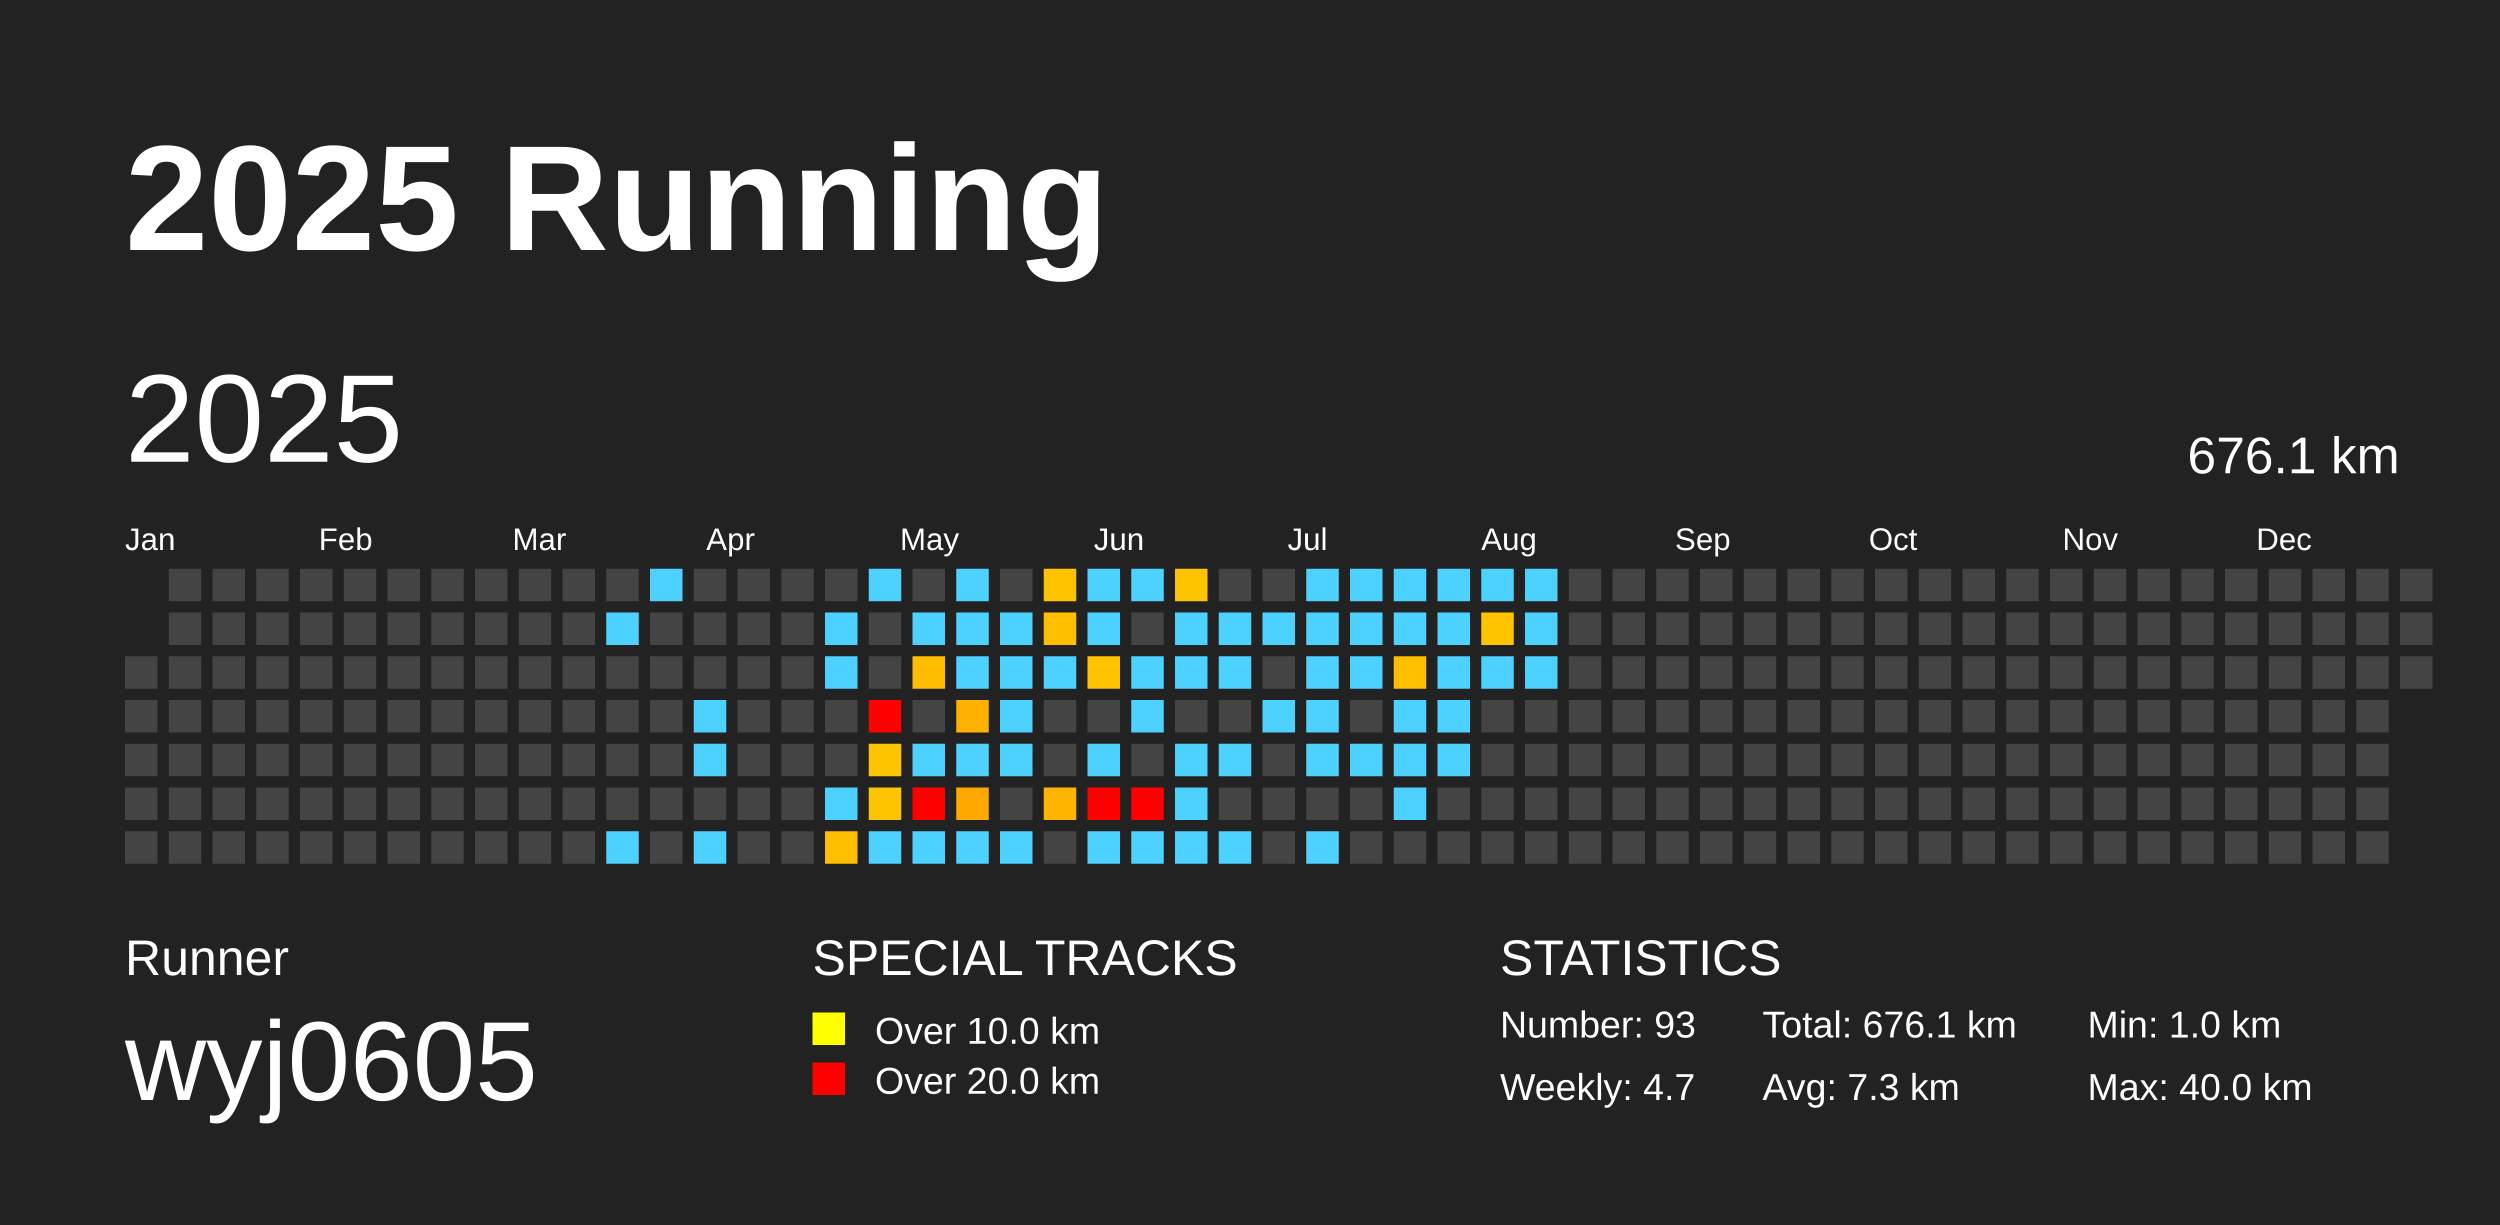
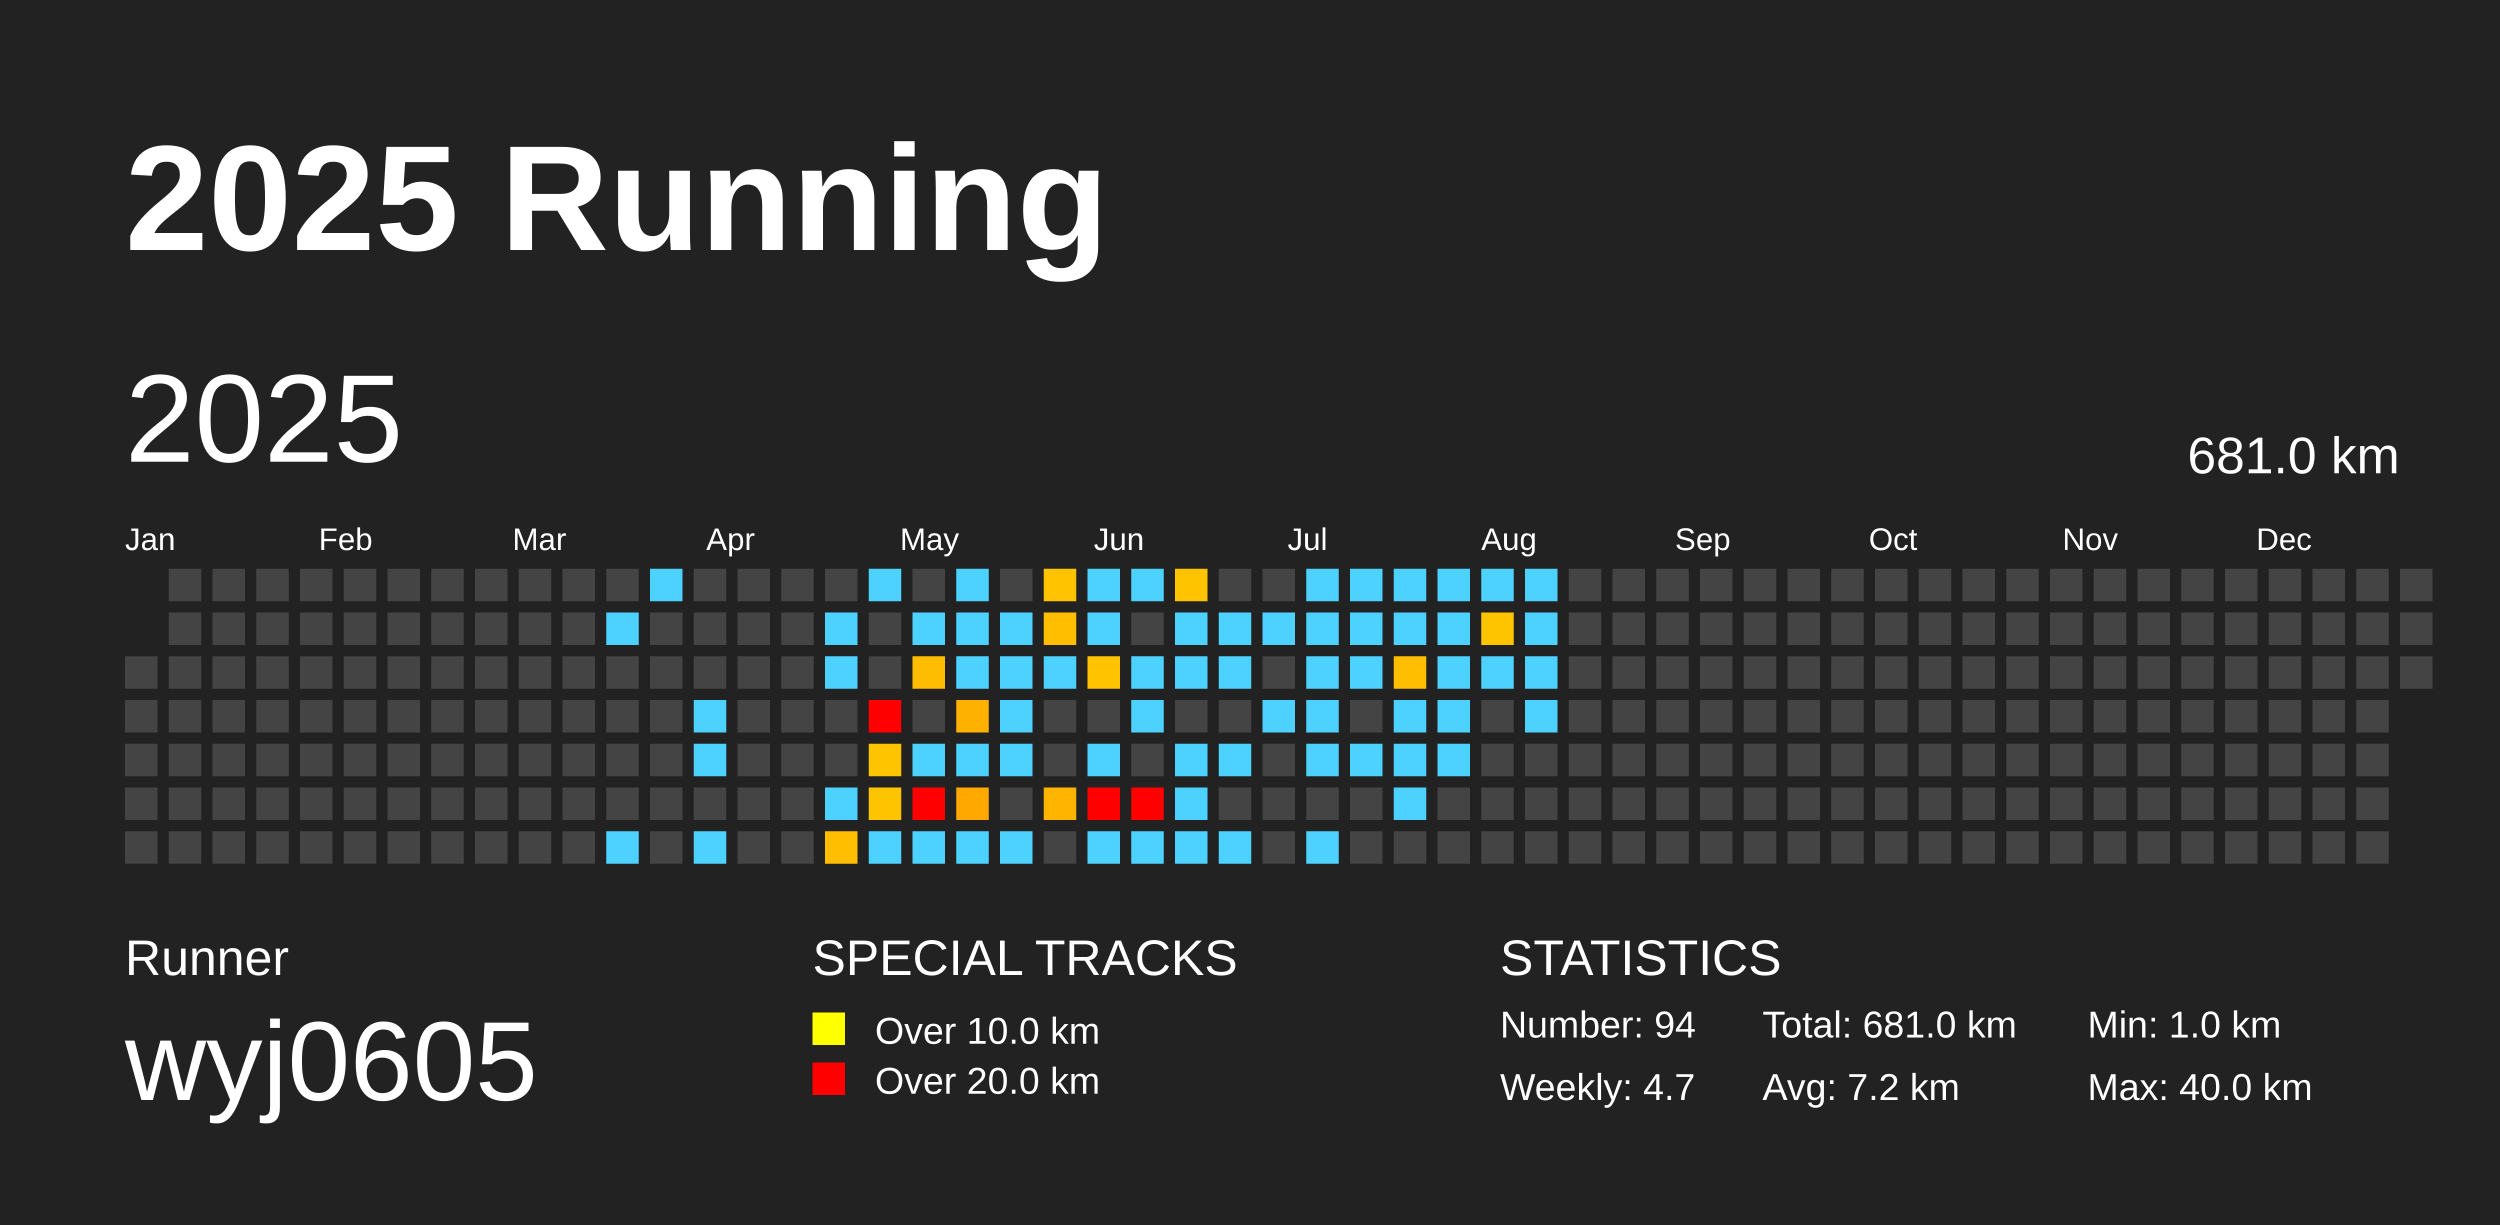
<svg xmlns="http://www.w3.org/2000/svg" baseProfile="full" height="98mm" version="1.1" viewBox="0,0,200,98" width="200mm">
  <defs />
  <rect fill="#222222" height="98" width="200" x="0" y="0" />
  <text fill="#FFFFFF" style="font-size:12px; font-family:Arial; font-weight:bold;" x="10" y="20">2025 Running</text>
  <text fill="#FFFFFF" style="font-size:4px; font-family:Arial" x="10" y="78">Runner</text>
  <text fill="#FFFFFF" style="font-size:9px; font-family:Arial" x="10" y="88">wyj0605</text>
  <text fill="#FFFFFF" style="font-size:4px; font-family:Arial" x="65" y="78">SPECIAL TRACKS</text>
  <rect fill="yellow" height="2.6" width="2.6" x="65" y="81" />
  <text fill="#FFFFFF" style="font-size:3px; font-family:Arial" x="70" y="83.5">Over 10.0 km</text>
  <rect fill="red" height="2.6" width="2.6" x="65" y="85" />
  <text fill="#FFFFFF" style="font-size:3px; font-family:Arial" x="70" y="87.5">Over 20.0 km</text>
  <text fill="#FFFFFF" style="font-size:4px; font-family:Arial" x="120" y="78">STATISTICS</text>
-   <text fill="#FFFFFF" style="font-size:3px; font-family:Arial" x="120" y="83">Number: 93</text>
+   <text fill="#FFFFFF" style="font-size:3px; font-family:Arial" x="120" y="83">Number: 94</text>
  <text fill="#FFFFFF" style="font-size:3px; font-family:Arial" x="120" y="88">Weekly: 4.7</text>
-   <text fill="#FFFFFF" style="font-size:3px; font-family:Arial" x="141" y="83">Total: 676.1 km</text>
-   <text fill="#FFFFFF" style="font-size:3px; font-family:Arial" x="141" y="88">Avg: 7.3 km</text>
+   <text fill="#FFFFFF" style="font-size:3px; font-family:Arial" x="141" y="83">Total: 681.0 km</text>
+   <text fill="#FFFFFF" style="font-size:3px; font-family:Arial" x="141" y="88">Avg: 7.2 km</text>
  <text fill="#FFFFFF" style="font-size:3px; font-family:Arial" x="167" y="83">Min: 1.0 km</text>
  <text fill="#FFFFFF" style="font-size:3px; font-family:Arial" x="167" y="88">Max: 40.0 km</text>
  <text dominant-baseline="hanging" fill="#FFFFFF" style="font-size:10.0px; font-family:Arial;" x="10" y="30">2025</text>
-   <text dominant-baseline="hanging" fill="#FFFFFF" style="font-size:4.125px; font-family:Arial;" x="175" y="35">676.1 km</text>
+   <text dominant-baseline="hanging" fill="#FFFFFF" style="font-size:4.125px; font-family:Arial;" x="175" y="35">681.0 km</text>
  <text fill="#FFFFFF" style="font-size:2.5px; font-family:Arial" x="10.0" y="44">Jan</text>
  <text fill="#FFFFFF" style="font-size:2.5px; font-family:Arial" x="25.5" y="44">Feb</text>
  <text fill="#FFFFFF" style="font-size:2.5px; font-family:Arial" x="41.0" y="44">Mar</text>
  <text fill="#FFFFFF" style="font-size:2.5px; font-family:Arial" x="56.5" y="44">Apr</text>
  <text fill="#FFFFFF" style="font-size:2.5px; font-family:Arial" x="72.0" y="44">May</text>
  <text fill="#FFFFFF" style="font-size:2.5px; font-family:Arial" x="87.5" y="44">Jun</text>
  <text fill="#FFFFFF" style="font-size:2.5px; font-family:Arial" x="103.0" y="44">Jul</text>
  <text fill="#FFFFFF" style="font-size:2.5px; font-family:Arial" x="118.5" y="44">Aug</text>
  <text fill="#FFFFFF" style="font-size:2.5px; font-family:Arial" x="134.0" y="44">Sep</text>
  <text fill="#FFFFFF" style="font-size:2.5px; font-family:Arial" x="149.5" y="44">Oct</text>
  <text fill="#FFFFFF" style="font-size:2.5px; font-family:Arial" x="165.0" y="44">Nov</text>
  <text fill="#FFFFFF" style="font-size:2.5px; font-family:Arial" x="180.5" y="44">Dec</text>
  <rect fill="#444444" height="2.6" width="2.6" x="10.0" y="52.5" />
  <rect fill="#444444" height="2.6" width="2.6" x="10.0" y="56.0" />
  <rect fill="#444444" height="2.6" width="2.6" x="10.0" y="59.5" />
  <rect fill="#444444" height="2.6" width="2.6" x="10.0" y="63.0" />
  <rect fill="#444444" height="2.6" width="2.6" x="10.0" y="66.5" />
  <rect fill="#444444" height="2.6" width="2.6" x="13.5" y="45.5" />
  <rect fill="#444444" height="2.6" width="2.6" x="13.5" y="49.0" />
  <rect fill="#444444" height="2.6" width="2.6" x="13.5" y="52.5" />
  <rect fill="#444444" height="2.6" width="2.6" x="13.5" y="56.0" />
  <rect fill="#444444" height="2.6" width="2.6" x="13.5" y="59.5" />
  <rect fill="#444444" height="2.6" width="2.6" x="13.5" y="63.0" />
  <rect fill="#444444" height="2.6" width="2.6" x="13.5" y="66.5" />
  <rect fill="#444444" height="2.6" width="2.6" x="17.0" y="45.5" />
  <rect fill="#444444" height="2.6" width="2.6" x="17.0" y="49.0" />
  <rect fill="#444444" height="2.6" width="2.6" x="17.0" y="52.5" />
  <rect fill="#444444" height="2.6" width="2.6" x="17.0" y="56.0" />
  <rect fill="#444444" height="2.6" width="2.6" x="17.0" y="59.5" />
  <rect fill="#444444" height="2.6" width="2.6" x="17.0" y="63.0" />
  <rect fill="#444444" height="2.6" width="2.6" x="17.0" y="66.5" />
  <rect fill="#444444" height="2.6" width="2.6" x="20.5" y="45.5" />
  <rect fill="#444444" height="2.6" width="2.6" x="20.5" y="49.0" />
  <rect fill="#444444" height="2.6" width="2.6" x="20.5" y="52.5" />
  <rect fill="#444444" height="2.6" width="2.6" x="20.5" y="56.0" />
  <rect fill="#444444" height="2.6" width="2.6" x="20.5" y="59.5" />
  <rect fill="#444444" height="2.6" width="2.6" x="20.5" y="63.0" />
  <rect fill="#444444" height="2.6" width="2.6" x="20.5" y="66.5" />
  <rect fill="#444444" height="2.6" width="2.6" x="24.0" y="45.5" />
  <rect fill="#444444" height="2.6" width="2.6" x="24.0" y="49.0" />
  <rect fill="#444444" height="2.6" width="2.6" x="24.0" y="52.5" />
  <rect fill="#444444" height="2.6" width="2.6" x="24.0" y="56.0" />
  <rect fill="#444444" height="2.6" width="2.6" x="24.0" y="59.5" />
  <rect fill="#444444" height="2.6" width="2.6" x="24.0" y="63.0" />
  <rect fill="#444444" height="2.6" width="2.6" x="24.0" y="66.5" />
  <rect fill="#444444" height="2.6" width="2.6" x="27.5" y="45.5" />
  <rect fill="#444444" height="2.6" width="2.6" x="27.5" y="49.0" />
  <rect fill="#444444" height="2.6" width="2.6" x="27.5" y="52.5" />
  <rect fill="#444444" height="2.6" width="2.6" x="27.5" y="56.0" />
  <rect fill="#444444" height="2.6" width="2.6" x="27.5" y="59.5" />
  <rect fill="#444444" height="2.6" width="2.6" x="27.5" y="63.0" />
  <rect fill="#444444" height="2.6" width="2.6" x="27.5" y="66.5" />
  <rect fill="#444444" height="2.6" width="2.6" x="31.0" y="45.5" />
  <rect fill="#444444" height="2.6" width="2.6" x="31.0" y="49.0" />
  <rect fill="#444444" height="2.6" width="2.6" x="31.0" y="52.5" />
  <rect fill="#444444" height="2.6" width="2.6" x="31.0" y="56.0" />
  <rect fill="#444444" height="2.6" width="2.6" x="31.0" y="59.5" />
  <rect fill="#444444" height="2.6" width="2.6" x="31.0" y="63.0" />
  <rect fill="#444444" height="2.6" width="2.6" x="31.0" y="66.5" />
  <rect fill="#444444" height="2.6" width="2.6" x="34.5" y="45.5" />
  <rect fill="#444444" height="2.6" width="2.6" x="34.5" y="49.0" />
  <rect fill="#444444" height="2.6" width="2.6" x="34.5" y="52.5" />
  <rect fill="#444444" height="2.6" width="2.6" x="34.5" y="56.0" />
  <rect fill="#444444" height="2.6" width="2.6" x="34.5" y="59.5" />
  <rect fill="#444444" height="2.6" width="2.6" x="34.5" y="63.0" />
  <rect fill="#444444" height="2.6" width="2.6" x="34.5" y="66.5" />
  <rect fill="#444444" height="2.6" width="2.6" x="38.0" y="45.5" />
  <rect fill="#444444" height="2.6" width="2.6" x="38.0" y="49.0" />
  <rect fill="#444444" height="2.6" width="2.6" x="38.0" y="52.5" />
  <rect fill="#444444" height="2.6" width="2.6" x="38.0" y="56.0" />
  <rect fill="#444444" height="2.6" width="2.6" x="38.0" y="59.5" />
  <rect fill="#444444" height="2.6" width="2.6" x="38.0" y="63.0" />
  <rect fill="#444444" height="2.6" width="2.6" x="38.0" y="66.5" />
  <rect fill="#444444" height="2.6" width="2.6" x="41.5" y="45.5" />
  <rect fill="#444444" height="2.6" width="2.6" x="41.5" y="49.0" />
  <rect fill="#444444" height="2.6" width="2.6" x="41.5" y="52.5" />
  <rect fill="#444444" height="2.6" width="2.6" x="41.5" y="56.0" />
  <rect fill="#444444" height="2.6" width="2.6" x="41.5" y="59.5" />
  <rect fill="#444444" height="2.6" width="2.6" x="41.5" y="63.0" />
  <rect fill="#444444" height="2.6" width="2.6" x="41.5" y="66.5" />
  <rect fill="#444444" height="2.6" width="2.6" x="45.0" y="45.5" />
  <rect fill="#444444" height="2.6" width="2.6" x="45.0" y="49.0" />
  <rect fill="#444444" height="2.6" width="2.6" x="45.0" y="52.5" />
  <rect fill="#444444" height="2.6" width="2.6" x="45.0" y="56.0" />
  <rect fill="#444444" height="2.6" width="2.6" x="45.0" y="59.5" />
  <rect fill="#444444" height="2.6" width="2.6" x="45.0" y="63.0" />
  <rect fill="#444444" height="2.6" width="2.6" x="45.0" y="66.5" />
  <rect fill="#444444" height="2.6" width="2.6" x="48.5" y="45.5" />
  <rect fill="#4dd2ff" height="2.6" width="2.6" x="48.5" y="49.0" />
  <rect fill="#444444" height="2.6" width="2.6" x="48.5" y="52.5" />
  <rect fill="#444444" height="2.6" width="2.6" x="48.5" y="56.0" />
  <rect fill="#444444" height="2.6" width="2.6" x="48.5" y="59.5" />
  <rect fill="#444444" height="2.6" width="2.6" x="48.5" y="63.0" />
  <rect fill="#4dd2ff" height="2.6" width="2.6" x="48.5" y="66.5" />
  <rect fill="#4dd2ff" height="2.6" width="2.6" x="52.0" y="45.5" />
  <rect fill="#444444" height="2.6" width="2.6" x="52.0" y="49.0" />
  <rect fill="#444444" height="2.6" width="2.6" x="52.0" y="52.5" />
  <rect fill="#444444" height="2.6" width="2.6" x="52.0" y="56.0" />
  <rect fill="#444444" height="2.6" width="2.6" x="52.0" y="59.5" />
  <rect fill="#444444" height="2.6" width="2.6" x="52.0" y="63.0" />
  <rect fill="#444444" height="2.6" width="2.6" x="52.0" y="66.5" />
  <rect fill="#444444" height="2.6" width="2.6" x="55.5" y="45.5" />
  <rect fill="#444444" height="2.6" width="2.6" x="55.5" y="49.0" />
  <rect fill="#444444" height="2.6" width="2.6" x="55.5" y="52.5" />
  <rect fill="#4dd2ff" height="2.6" width="2.6" x="55.5" y="56.0" />
  <rect fill="#4dd2ff" height="2.6" width="2.6" x="55.5" y="59.5" />
  <rect fill="#444444" height="2.6" width="2.6" x="55.5" y="63.0" />
  <rect fill="#4dd2ff" height="2.6" width="2.6" x="55.5" y="66.5" />
  <rect fill="#444444" height="2.6" width="2.6" x="59.0" y="45.5" />
  <rect fill="#444444" height="2.6" width="2.6" x="59.0" y="49.0" />
  <rect fill="#444444" height="2.6" width="2.6" x="59.0" y="52.5" />
  <rect fill="#444444" height="2.6" width="2.6" x="59.0" y="56.0" />
  <rect fill="#444444" height="2.6" width="2.6" x="59.0" y="59.5" />
  <rect fill="#444444" height="2.6" width="2.6" x="59.0" y="63.0" />
  <rect fill="#444444" height="2.6" width="2.6" x="59.0" y="66.5" />
  <rect fill="#444444" height="2.6" width="2.6" x="62.5" y="45.5" />
  <rect fill="#444444" height="2.6" width="2.6" x="62.5" y="49.0" />
  <rect fill="#444444" height="2.6" width="2.6" x="62.5" y="52.5" />
  <rect fill="#444444" height="2.6" width="2.6" x="62.5" y="56.0" />
  <rect fill="#444444" height="2.6" width="2.6" x="62.5" y="59.5" />
  <rect fill="#444444" height="2.6" width="2.6" x="62.5" y="63.0" />
  <rect fill="#444444" height="2.6" width="2.6" x="62.5" y="66.5" />
  <rect fill="#444444" height="2.6" width="2.6" x="66.0" y="45.5" />
  <rect fill="#4dd2ff" height="2.6" width="2.6" x="66.0" y="49.0" />
  <rect fill="#4dd2ff" height="2.6" width="2.6" x="66.0" y="52.5" />
  <rect fill="#444444" height="2.6" width="2.6" x="66.0" y="56.0" />
  <rect fill="#444444" height="2.6" width="2.6" x="66.0" y="59.5" />
  <rect fill="#4dd2ff" height="2.6" width="2.6" x="66.0" y="63.0" />
  <rect fill="#ffbf00" height="2.6" width="2.6" x="66.0" y="66.5" />
  <rect fill="#4dd2ff" height="2.6" width="2.6" x="69.5" y="45.5" />
  <rect fill="#444444" height="2.6" width="2.6" x="69.5" y="49.0" />
  <rect fill="#444444" height="2.6" width="2.6" x="69.5" y="52.5" />
  <rect fill="red" height="2.6" width="2.6" x="69.5" y="56.0" />
  <rect fill="#ffc400" height="2.6" width="2.6" x="69.5" y="59.5" />
  <rect fill="#ffc400" height="2.6" width="2.6" x="69.5" y="63.0" />
  <rect fill="#4dd2ff" height="2.6" width="2.6" x="69.5" y="66.5" />
  <rect fill="#444444" height="2.6" width="2.6" x="73.0" y="45.5" />
  <rect fill="#4dd2ff" height="2.6" width="2.6" x="73.0" y="49.0" />
  <rect fill="#ffbd00" height="2.6" width="2.6" x="73.0" y="52.5" />
  <rect fill="#444444" height="2.6" width="2.6" x="73.0" y="56.0" />
  <rect fill="#4dd2ff" height="2.6" width="2.6" x="73.0" y="59.5" />
  <rect fill="red" height="2.6" width="2.6" x="73.0" y="63.0" />
  <rect fill="#4dd2ff" height="2.6" width="2.6" x="73.0" y="66.5" />
  <rect fill="#4dd2ff" height="2.6" width="2.6" x="76.5" y="45.5" />
  <rect fill="#4dd2ff" height="2.6" width="2.6" x="76.5" y="49.0" />
  <rect fill="#4dd2ff" height="2.6" width="2.6" x="76.5" y="52.5" />
  <rect fill="#ffb100" height="2.6" width="2.6" x="76.5" y="56.0" />
  <rect fill="#4dd2ff" height="2.6" width="2.6" x="76.5" y="59.5" />
  <rect fill="#ffa900" height="2.6" width="2.6" x="76.5" y="63.0" />
  <rect fill="#4dd2ff" height="2.6" width="2.6" x="76.5" y="66.5" />
  <rect fill="#444444" height="2.6" width="2.6" x="80.0" y="45.5" />
  <rect fill="#4dd2ff" height="2.6" width="2.6" x="80.0" y="49.0" />
  <rect fill="#4dd2ff" height="2.6" width="2.6" x="80.0" y="52.5" />
  <rect fill="#4dd2ff" height="2.6" width="2.6" x="80.0" y="56.0" />
  <rect fill="#4dd2ff" height="2.6" width="2.6" x="80.0" y="59.5" />
  <rect fill="#444444" height="2.6" width="2.6" x="80.0" y="63.0" />
  <rect fill="#4dd2ff" height="2.6" width="2.6" x="80.0" y="66.5" />
  <rect fill="#ffc300" height="2.6" width="2.6" x="83.5" y="45.5" />
  <rect fill="#ffbf00" height="2.6" width="2.6" x="83.5" y="49.0" />
  <rect fill="#4dd2ff" height="2.6" width="2.6" x="83.5" y="52.5" />
  <rect fill="#444444" height="2.6" width="2.6" x="83.5" y="56.0" />
  <rect fill="#444444" height="2.6" width="2.6" x="83.5" y="59.5" />
  <rect fill="#ffb500" height="2.6" width="2.6" x="83.5" y="63.0" />
  <rect fill="#444444" height="2.6" width="2.6" x="83.5" y="66.5" />
  <rect fill="#4dd2ff" height="2.6" width="2.6" x="87.0" y="45.5" />
  <rect fill="#4dd2ff" height="2.6" width="2.6" x="87.0" y="49.0" />
  <rect fill="#ffc300" height="2.6" width="2.6" x="87.0" y="52.5" />
  <rect fill="#444444" height="2.6" width="2.6" x="87.0" y="56.0" />
  <rect fill="#4dd2ff" height="2.6" width="2.6" x="87.0" y="59.5" />
  <rect fill="red" height="2.6" width="2.6" x="87.0" y="63.0" />
  <rect fill="#4dd2ff" height="2.6" width="2.6" x="87.0" y="66.5" />
  <rect fill="#4dd2ff" height="2.6" width="2.6" x="90.5" y="45.5" />
  <rect fill="#444444" height="2.6" width="2.6" x="90.5" y="49.0" />
  <rect fill="#4dd2ff" height="2.6" width="2.6" x="90.5" y="52.5" />
  <rect fill="#4dd2ff" height="2.6" width="2.6" x="90.5" y="56.0" />
  <rect fill="#444444" height="2.6" width="2.6" x="90.5" y="59.5" />
  <rect fill="red" height="2.6" width="2.6" x="90.5" y="63.0" />
  <rect fill="#4dd2ff" height="2.6" width="2.6" x="90.5" y="66.5" />
  <rect fill="#ffc400" height="2.6" width="2.6" x="94.0" y="45.5" />
  <rect fill="#4dd2ff" height="2.6" width="2.6" x="94.0" y="49.0" />
  <rect fill="#4dd2ff" height="2.6" width="2.6" x="94.0" y="52.5" />
  <rect fill="#444444" height="2.6" width="2.6" x="94.0" y="56.0" />
  <rect fill="#4dd2ff" height="2.6" width="2.6" x="94.0" y="59.5" />
  <rect fill="#4dd2ff" height="2.6" width="2.6" x="94.0" y="63.0" />
  <rect fill="#4dd2ff" height="2.6" width="2.6" x="94.0" y="66.5" />
  <rect fill="#444444" height="2.6" width="2.6" x="97.5" y="45.5" />
  <rect fill="#4dd2ff" height="2.6" width="2.6" x="97.5" y="49.0" />
  <rect fill="#4dd2ff" height="2.6" width="2.6" x="97.5" y="52.5" />
  <rect fill="#444444" height="2.6" width="2.6" x="97.5" y="56.0" />
  <rect fill="#4dd2ff" height="2.6" width="2.6" x="97.5" y="59.5" />
  <rect fill="#444444" height="2.6" width="2.6" x="97.5" y="63.0" />
  <rect fill="#4dd2ff" height="2.6" width="2.6" x="97.5" y="66.5" />
  <rect fill="#444444" height="2.6" width="2.6" x="101.0" y="45.5" />
  <rect fill="#4dd2ff" height="2.6" width="2.6" x="101.0" y="49.0" />
  <rect fill="#444444" height="2.6" width="2.6" x="101.0" y="52.5" />
  <rect fill="#4dd2ff" height="2.6" width="2.6" x="101.0" y="56.0" />
  <rect fill="#444444" height="2.6" width="2.6" x="101.0" y="59.5" />
  <rect fill="#444444" height="2.6" width="2.6" x="101.0" y="63.0" />
  <rect fill="#444444" height="2.6" width="2.6" x="101.0" y="66.5" />
  <rect fill="#4dd2ff" height="2.6" width="2.6" x="104.5" y="45.5" />
  <rect fill="#4dd2ff" height="2.6" width="2.6" x="104.5" y="49.0" />
  <rect fill="#4dd2ff" height="2.6" width="2.6" x="104.5" y="52.5" />
  <rect fill="#4dd2ff" height="2.6" width="2.6" x="104.5" y="56.0" />
  <rect fill="#4dd2ff" height="2.6" width="2.6" x="104.5" y="59.5" />
  <rect fill="#444444" height="2.6" width="2.6" x="104.5" y="63.0" />
  <rect fill="#4dd2ff" height="2.6" width="2.6" x="104.5" y="66.5" />
  <rect fill="#4dd2ff" height="2.6" width="2.6" x="108.0" y="45.5" />
  <rect fill="#4dd2ff" height="2.6" width="2.6" x="108.0" y="49.0" />
  <rect fill="#4dd2ff" height="2.6" width="2.6" x="108.0" y="52.5" />
  <rect fill="#444444" height="2.6" width="2.6" x="108.0" y="56.0" />
  <rect fill="#4dd2ff" height="2.6" width="2.6" x="108.0" y="59.5" />
  <rect fill="#444444" height="2.6" width="2.6" x="108.0" y="63.0" />
  <rect fill="#444444" height="2.6" width="2.6" x="108.0" y="66.5" />
  <rect fill="#4dd2ff" height="2.6" width="2.6" x="111.5" y="45.5" />
  <rect fill="#4dd2ff" height="2.6" width="2.6" x="111.5" y="49.0" />
  <rect fill="#ffbe00" height="2.6" width="2.6" x="111.5" y="52.5" />
  <rect fill="#4dd2ff" height="2.6" width="2.6" x="111.5" y="56.0" />
  <rect fill="#4dd2ff" height="2.6" width="2.6" x="111.5" y="59.5" />
  <rect fill="#4dd2ff" height="2.6" width="2.6" x="111.5" y="63.0" />
  <rect fill="#444444" height="2.6" width="2.6" x="111.5" y="66.5" />
  <rect fill="#4dd2ff" height="2.6" width="2.6" x="115.0" y="45.5" />
  <rect fill="#4dd2ff" height="2.6" width="2.6" x="115.0" y="49.0" />
  <rect fill="#4dd2ff" height="2.6" width="2.6" x="115.0" y="52.5" />
  <rect fill="#4dd2ff" height="2.6" width="2.6" x="115.0" y="56.0" />
  <rect fill="#4dd2ff" height="2.6" width="2.6" x="115.0" y="59.5" />
  <rect fill="#444444" height="2.6" width="2.6" x="115.0" y="63.0" />
  <rect fill="#444444" height="2.6" width="2.6" x="115.0" y="66.5" />
  <rect fill="#4dd2ff" height="2.6" width="2.6" x="118.5" y="45.5" />
  <rect fill="#ffc400" height="2.6" width="2.6" x="118.5" y="49.0" />
  <rect fill="#4dd2ff" height="2.6" width="2.6" x="118.5" y="52.5" />
  <rect fill="#444444" height="2.6" width="2.6" x="118.5" y="56.0" />
  <rect fill="#444444" height="2.6" width="2.6" x="118.5" y="59.5" />
  <rect fill="#444444" height="2.6" width="2.6" x="118.5" y="63.0" />
  <rect fill="#444444" height="2.6" width="2.6" x="118.5" y="66.5" />
  <rect fill="#4dd2ff" height="2.6" width="2.6" x="122.0" y="45.5" />
  <rect fill="#4dd2ff" height="2.6" width="2.6" x="122.0" y="49.0" />
  <rect fill="#4dd2ff" height="2.6" width="2.6" x="122.0" y="52.5" />
-   <rect fill="#444444" height="2.6" width="2.6" x="122.0" y="56.0" />
+   <rect fill="#4dd2ff" height="2.6" width="2.6" x="122.0" y="56.0" />
  <rect fill="#444444" height="2.6" width="2.6" x="122.0" y="59.5" />
  <rect fill="#444444" height="2.6" width="2.6" x="122.0" y="63.0" />
  <rect fill="#444444" height="2.6" width="2.6" x="122.0" y="66.5" />
  <rect fill="#444444" height="2.6" width="2.6" x="125.5" y="45.5" />
  <rect fill="#444444" height="2.6" width="2.6" x="125.5" y="49.0" />
  <rect fill="#444444" height="2.6" width="2.6" x="125.5" y="52.5" />
  <rect fill="#444444" height="2.6" width="2.6" x="125.5" y="56.0" />
  <rect fill="#444444" height="2.6" width="2.6" x="125.5" y="59.5" />
  <rect fill="#444444" height="2.6" width="2.6" x="125.5" y="63.0" />
  <rect fill="#444444" height="2.6" width="2.6" x="125.5" y="66.5" />
  <rect fill="#444444" height="2.6" width="2.6" x="129.0" y="45.5" />
  <rect fill="#444444" height="2.6" width="2.6" x="129.0" y="49.0" />
  <rect fill="#444444" height="2.6" width="2.6" x="129.0" y="52.5" />
  <rect fill="#444444" height="2.6" width="2.6" x="129.0" y="56.0" />
  <rect fill="#444444" height="2.6" width="2.6" x="129.0" y="59.5" />
  <rect fill="#444444" height="2.6" width="2.6" x="129.0" y="63.0" />
  <rect fill="#444444" height="2.6" width="2.6" x="129.0" y="66.5" />
  <rect fill="#444444" height="2.6" width="2.6" x="132.5" y="45.5" />
  <rect fill="#444444" height="2.6" width="2.6" x="132.5" y="49.0" />
  <rect fill="#444444" height="2.6" width="2.6" x="132.5" y="52.5" />
  <rect fill="#444444" height="2.6" width="2.6" x="132.5" y="56.0" />
  <rect fill="#444444" height="2.6" width="2.6" x="132.5" y="59.5" />
  <rect fill="#444444" height="2.6" width="2.6" x="132.5" y="63.0" />
  <rect fill="#444444" height="2.6" width="2.6" x="132.5" y="66.5" />
  <rect fill="#444444" height="2.6" width="2.6" x="136.0" y="45.5" />
  <rect fill="#444444" height="2.6" width="2.6" x="136.0" y="49.0" />
  <rect fill="#444444" height="2.6" width="2.6" x="136.0" y="52.5" />
  <rect fill="#444444" height="2.6" width="2.6" x="136.0" y="56.0" />
  <rect fill="#444444" height="2.6" width="2.6" x="136.0" y="59.5" />
  <rect fill="#444444" height="2.6" width="2.6" x="136.0" y="63.0" />
  <rect fill="#444444" height="2.6" width="2.6" x="136.0" y="66.5" />
  <rect fill="#444444" height="2.6" width="2.6" x="139.5" y="45.5" />
  <rect fill="#444444" height="2.6" width="2.6" x="139.5" y="49.0" />
  <rect fill="#444444" height="2.6" width="2.6" x="139.5" y="52.5" />
  <rect fill="#444444" height="2.6" width="2.6" x="139.5" y="56.0" />
  <rect fill="#444444" height="2.6" width="2.6" x="139.5" y="59.5" />
  <rect fill="#444444" height="2.6" width="2.6" x="139.5" y="63.0" />
  <rect fill="#444444" height="2.6" width="2.6" x="139.5" y="66.5" />
  <rect fill="#444444" height="2.6" width="2.6" x="143.0" y="45.5" />
  <rect fill="#444444" height="2.6" width="2.6" x="143.0" y="49.0" />
  <rect fill="#444444" height="2.6" width="2.6" x="143.0" y="52.5" />
  <rect fill="#444444" height="2.6" width="2.6" x="143.0" y="56.0" />
  <rect fill="#444444" height="2.6" width="2.6" x="143.0" y="59.5" />
  <rect fill="#444444" height="2.6" width="2.6" x="143.0" y="63.0" />
  <rect fill="#444444" height="2.6" width="2.6" x="143.0" y="66.5" />
  <rect fill="#444444" height="2.6" width="2.6" x="146.5" y="45.5" />
  <rect fill="#444444" height="2.6" width="2.6" x="146.5" y="49.0" />
  <rect fill="#444444" height="2.6" width="2.6" x="146.5" y="52.5" />
  <rect fill="#444444" height="2.6" width="2.6" x="146.5" y="56.0" />
  <rect fill="#444444" height="2.6" width="2.6" x="146.5" y="59.5" />
  <rect fill="#444444" height="2.6" width="2.6" x="146.5" y="63.0" />
  <rect fill="#444444" height="2.6" width="2.6" x="146.5" y="66.5" />
  <rect fill="#444444" height="2.6" width="2.6" x="150.0" y="45.5" />
  <rect fill="#444444" height="2.6" width="2.6" x="150.0" y="49.0" />
  <rect fill="#444444" height="2.6" width="2.6" x="150.0" y="52.5" />
  <rect fill="#444444" height="2.6" width="2.6" x="150.0" y="56.0" />
  <rect fill="#444444" height="2.6" width="2.6" x="150.0" y="59.5" />
  <rect fill="#444444" height="2.6" width="2.6" x="150.0" y="63.0" />
  <rect fill="#444444" height="2.6" width="2.6" x="150.0" y="66.5" />
  <rect fill="#444444" height="2.6" width="2.6" x="153.5" y="45.5" />
  <rect fill="#444444" height="2.6" width="2.6" x="153.5" y="49.0" />
  <rect fill="#444444" height="2.6" width="2.6" x="153.5" y="52.5" />
  <rect fill="#444444" height="2.6" width="2.6" x="153.5" y="56.0" />
  <rect fill="#444444" height="2.6" width="2.6" x="153.5" y="59.5" />
  <rect fill="#444444" height="2.6" width="2.6" x="153.5" y="63.0" />
  <rect fill="#444444" height="2.6" width="2.6" x="153.5" y="66.5" />
  <rect fill="#444444" height="2.6" width="2.6" x="157.0" y="45.5" />
  <rect fill="#444444" height="2.6" width="2.6" x="157.0" y="49.0" />
  <rect fill="#444444" height="2.6" width="2.6" x="157.0" y="52.5" />
  <rect fill="#444444" height="2.6" width="2.6" x="157.0" y="56.0" />
  <rect fill="#444444" height="2.6" width="2.6" x="157.0" y="59.5" />
  <rect fill="#444444" height="2.6" width="2.6" x="157.0" y="63.0" />
  <rect fill="#444444" height="2.6" width="2.6" x="157.0" y="66.5" />
  <rect fill="#444444" height="2.6" width="2.6" x="160.5" y="45.5" />
  <rect fill="#444444" height="2.6" width="2.6" x="160.5" y="49.0" />
  <rect fill="#444444" height="2.6" width="2.6" x="160.5" y="52.5" />
  <rect fill="#444444" height="2.6" width="2.6" x="160.5" y="56.0" />
  <rect fill="#444444" height="2.6" width="2.6" x="160.5" y="59.5" />
  <rect fill="#444444" height="2.6" width="2.6" x="160.5" y="63.0" />
  <rect fill="#444444" height="2.6" width="2.6" x="160.5" y="66.5" />
  <rect fill="#444444" height="2.6" width="2.6" x="164.0" y="45.5" />
  <rect fill="#444444" height="2.6" width="2.6" x="164.0" y="49.0" />
  <rect fill="#444444" height="2.6" width="2.6" x="164.0" y="52.5" />
  <rect fill="#444444" height="2.6" width="2.6" x="164.0" y="56.0" />
  <rect fill="#444444" height="2.6" width="2.6" x="164.0" y="59.5" />
  <rect fill="#444444" height="2.6" width="2.6" x="164.0" y="63.0" />
  <rect fill="#444444" height="2.6" width="2.6" x="164.0" y="66.5" />
  <rect fill="#444444" height="2.6" width="2.6" x="167.5" y="45.5" />
  <rect fill="#444444" height="2.6" width="2.6" x="167.5" y="49.0" />
  <rect fill="#444444" height="2.6" width="2.6" x="167.5" y="52.5" />
  <rect fill="#444444" height="2.6" width="2.6" x="167.5" y="56.0" />
  <rect fill="#444444" height="2.6" width="2.6" x="167.5" y="59.5" />
  <rect fill="#444444" height="2.6" width="2.6" x="167.5" y="63.0" />
  <rect fill="#444444" height="2.6" width="2.6" x="167.5" y="66.5" />
  <rect fill="#444444" height="2.6" width="2.6" x="171.0" y="45.5" />
  <rect fill="#444444" height="2.6" width="2.6" x="171.0" y="49.0" />
  <rect fill="#444444" height="2.6" width="2.6" x="171.0" y="52.5" />
  <rect fill="#444444" height="2.6" width="2.6" x="171.0" y="56.0" />
  <rect fill="#444444" height="2.6" width="2.6" x="171.0" y="59.5" />
  <rect fill="#444444" height="2.6" width="2.6" x="171.0" y="63.0" />
  <rect fill="#444444" height="2.6" width="2.6" x="171.0" y="66.5" />
  <rect fill="#444444" height="2.6" width="2.6" x="174.5" y="45.5" />
  <rect fill="#444444" height="2.6" width="2.6" x="174.5" y="49.0" />
  <rect fill="#444444" height="2.6" width="2.6" x="174.5" y="52.5" />
  <rect fill="#444444" height="2.6" width="2.6" x="174.5" y="56.0" />
  <rect fill="#444444" height="2.6" width="2.6" x="174.5" y="59.5" />
  <rect fill="#444444" height="2.6" width="2.6" x="174.5" y="63.0" />
  <rect fill="#444444" height="2.6" width="2.6" x="174.5" y="66.5" />
  <rect fill="#444444" height="2.6" width="2.6" x="178.0" y="45.5" />
  <rect fill="#444444" height="2.6" width="2.6" x="178.0" y="49.0" />
  <rect fill="#444444" height="2.6" width="2.6" x="178.0" y="52.5" />
  <rect fill="#444444" height="2.6" width="2.6" x="178.0" y="56.0" />
  <rect fill="#444444" height="2.6" width="2.6" x="178.0" y="59.5" />
  <rect fill="#444444" height="2.6" width="2.6" x="178.0" y="63.0" />
  <rect fill="#444444" height="2.6" width="2.6" x="178.0" y="66.5" />
  <rect fill="#444444" height="2.6" width="2.6" x="181.5" y="45.5" />
  <rect fill="#444444" height="2.6" width="2.6" x="181.5" y="49.0" />
  <rect fill="#444444" height="2.6" width="2.6" x="181.5" y="52.5" />
  <rect fill="#444444" height="2.6" width="2.6" x="181.5" y="56.0" />
  <rect fill="#444444" height="2.6" width="2.6" x="181.5" y="59.5" />
  <rect fill="#444444" height="2.6" width="2.6" x="181.5" y="63.0" />
  <rect fill="#444444" height="2.6" width="2.6" x="181.5" y="66.5" />
  <rect fill="#444444" height="2.6" width="2.6" x="185.0" y="45.5" />
  <rect fill="#444444" height="2.6" width="2.6" x="185.0" y="49.0" />
  <rect fill="#444444" height="2.6" width="2.6" x="185.0" y="52.5" />
  <rect fill="#444444" height="2.6" width="2.6" x="185.0" y="56.0" />
  <rect fill="#444444" height="2.6" width="2.6" x="185.0" y="59.5" />
  <rect fill="#444444" height="2.6" width="2.6" x="185.0" y="63.0" />
  <rect fill="#444444" height="2.6" width="2.6" x="185.0" y="66.5" />
  <rect fill="#444444" height="2.6" width="2.6" x="188.5" y="45.5" />
  <rect fill="#444444" height="2.6" width="2.6" x="188.5" y="49.0" />
  <rect fill="#444444" height="2.6" width="2.6" x="188.5" y="52.5" />
  <rect fill="#444444" height="2.6" width="2.6" x="188.5" y="56.0" />
  <rect fill="#444444" height="2.6" width="2.6" x="188.5" y="59.5" />
  <rect fill="#444444" height="2.6" width="2.6" x="188.5" y="63.0" />
  <rect fill="#444444" height="2.6" width="2.6" x="188.5" y="66.5" />
  <rect fill="#444444" height="2.6" width="2.6" x="192.0" y="45.5" />
  <rect fill="#444444" height="2.6" width="2.6" x="192.0" y="49.0" />
  <rect fill="#444444" height="2.6" width="2.6" x="192.0" y="52.5" />
</svg>
